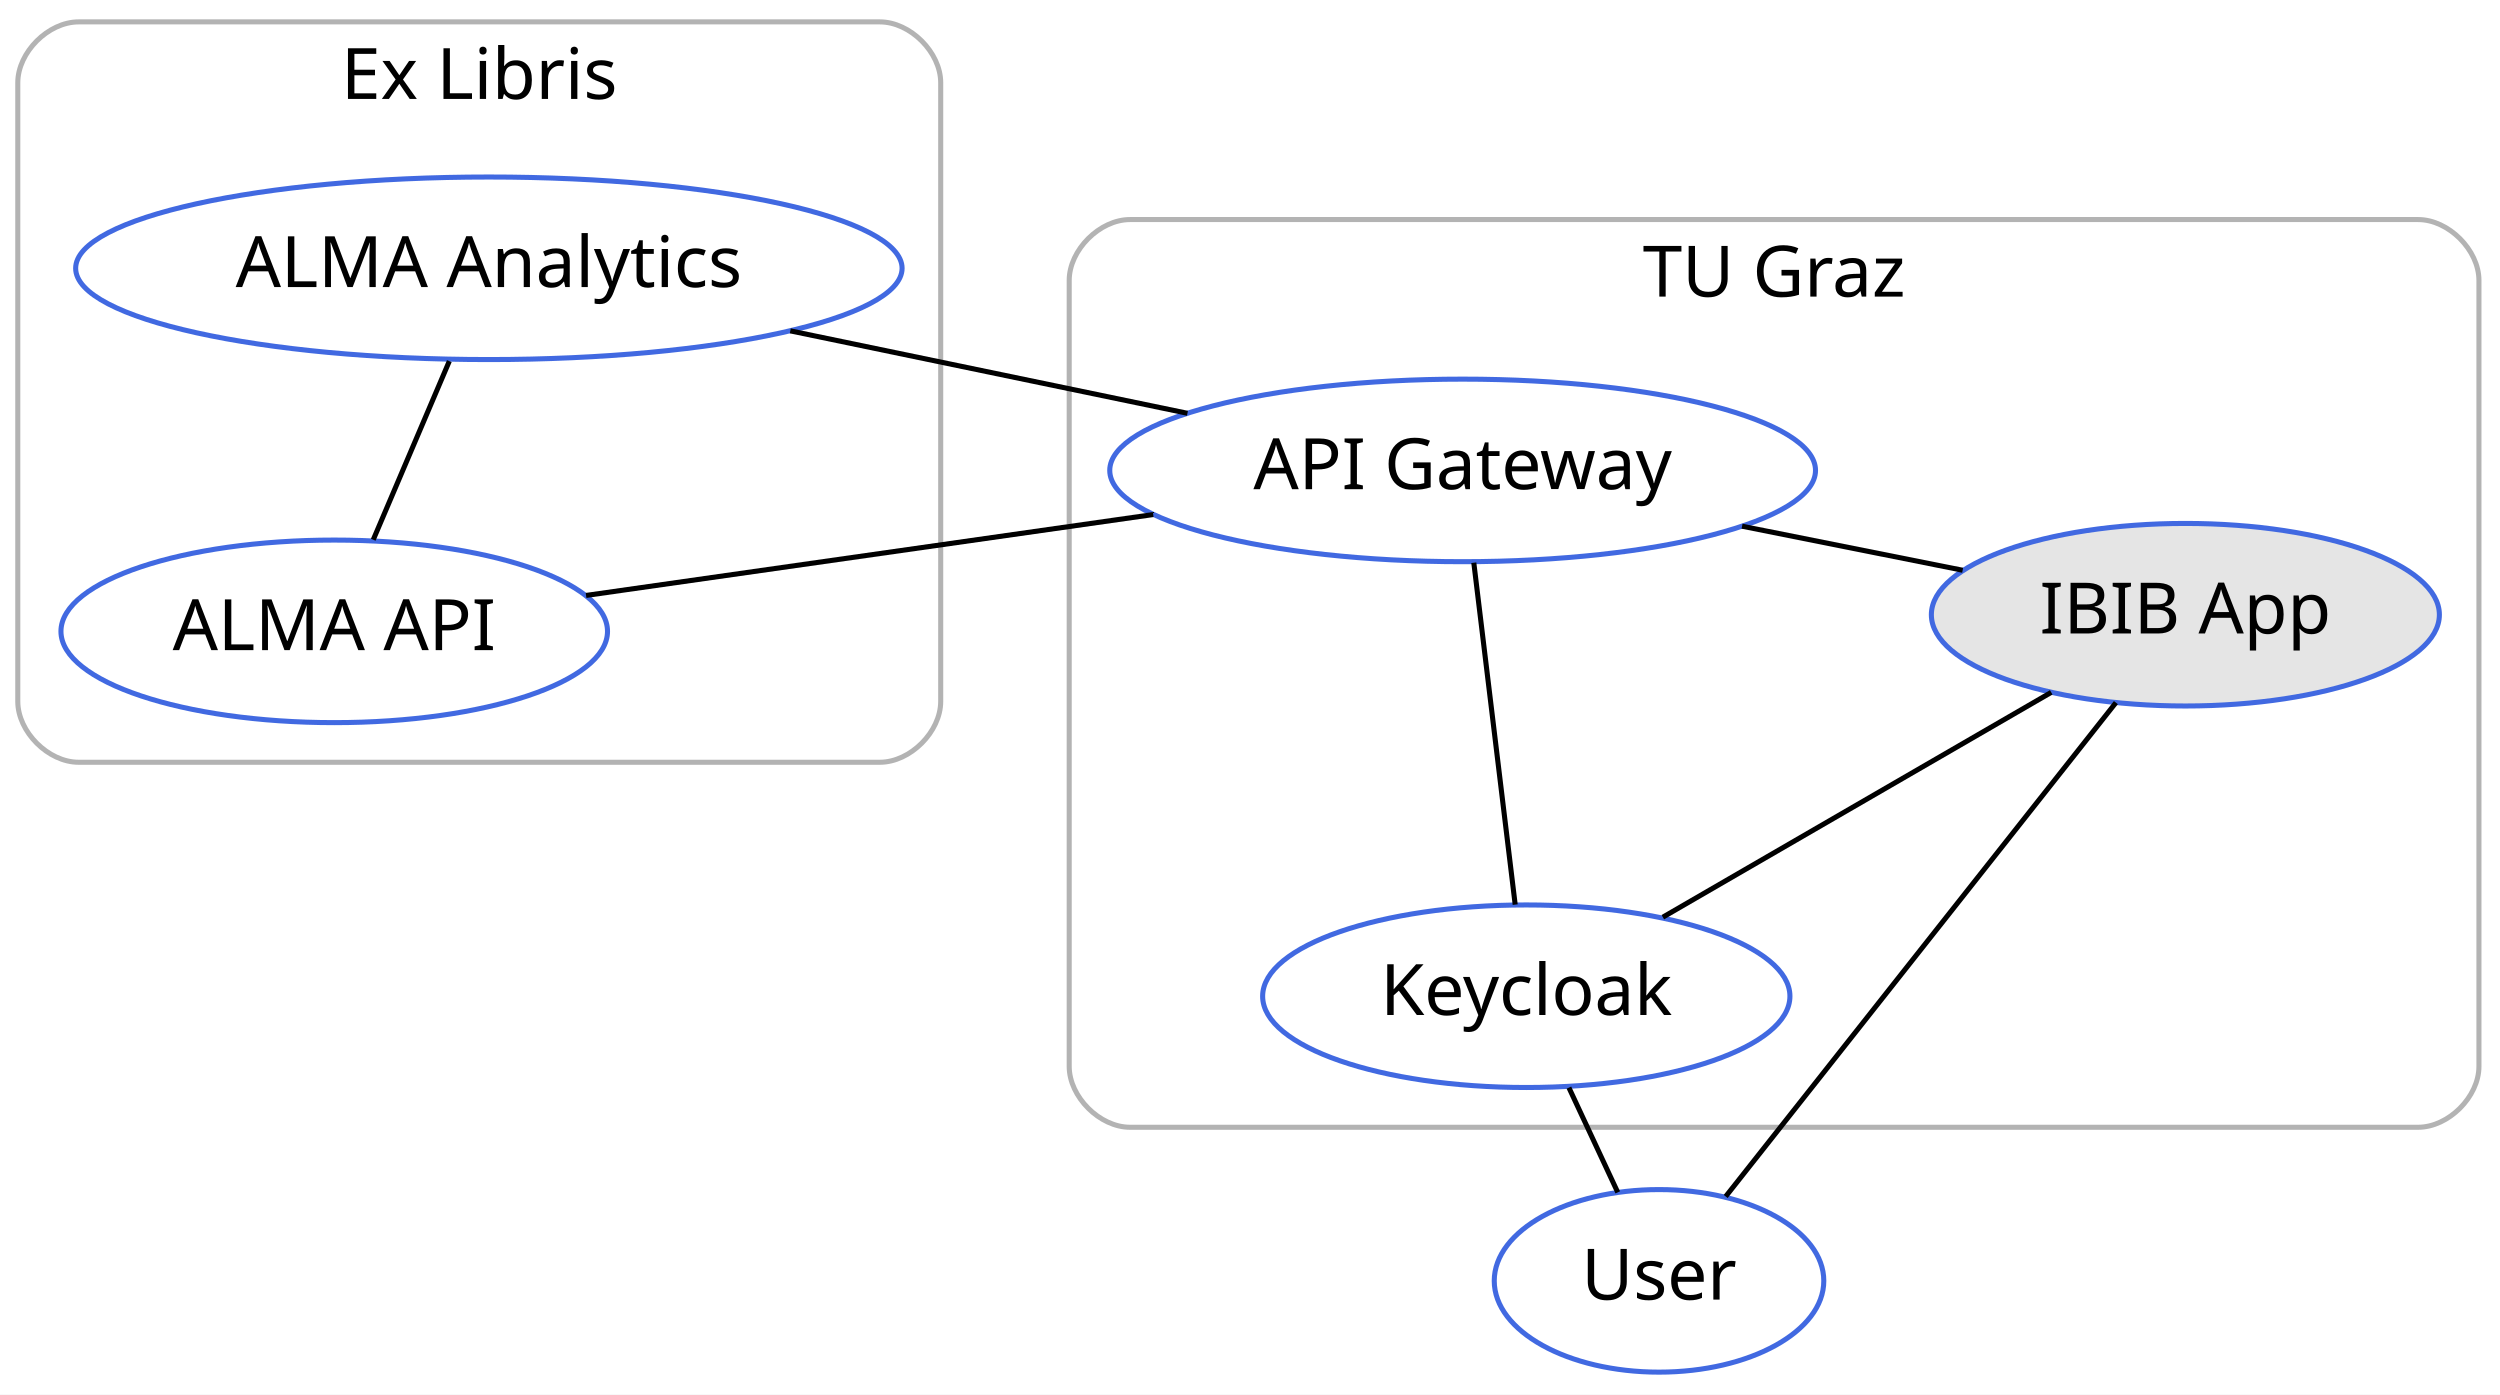
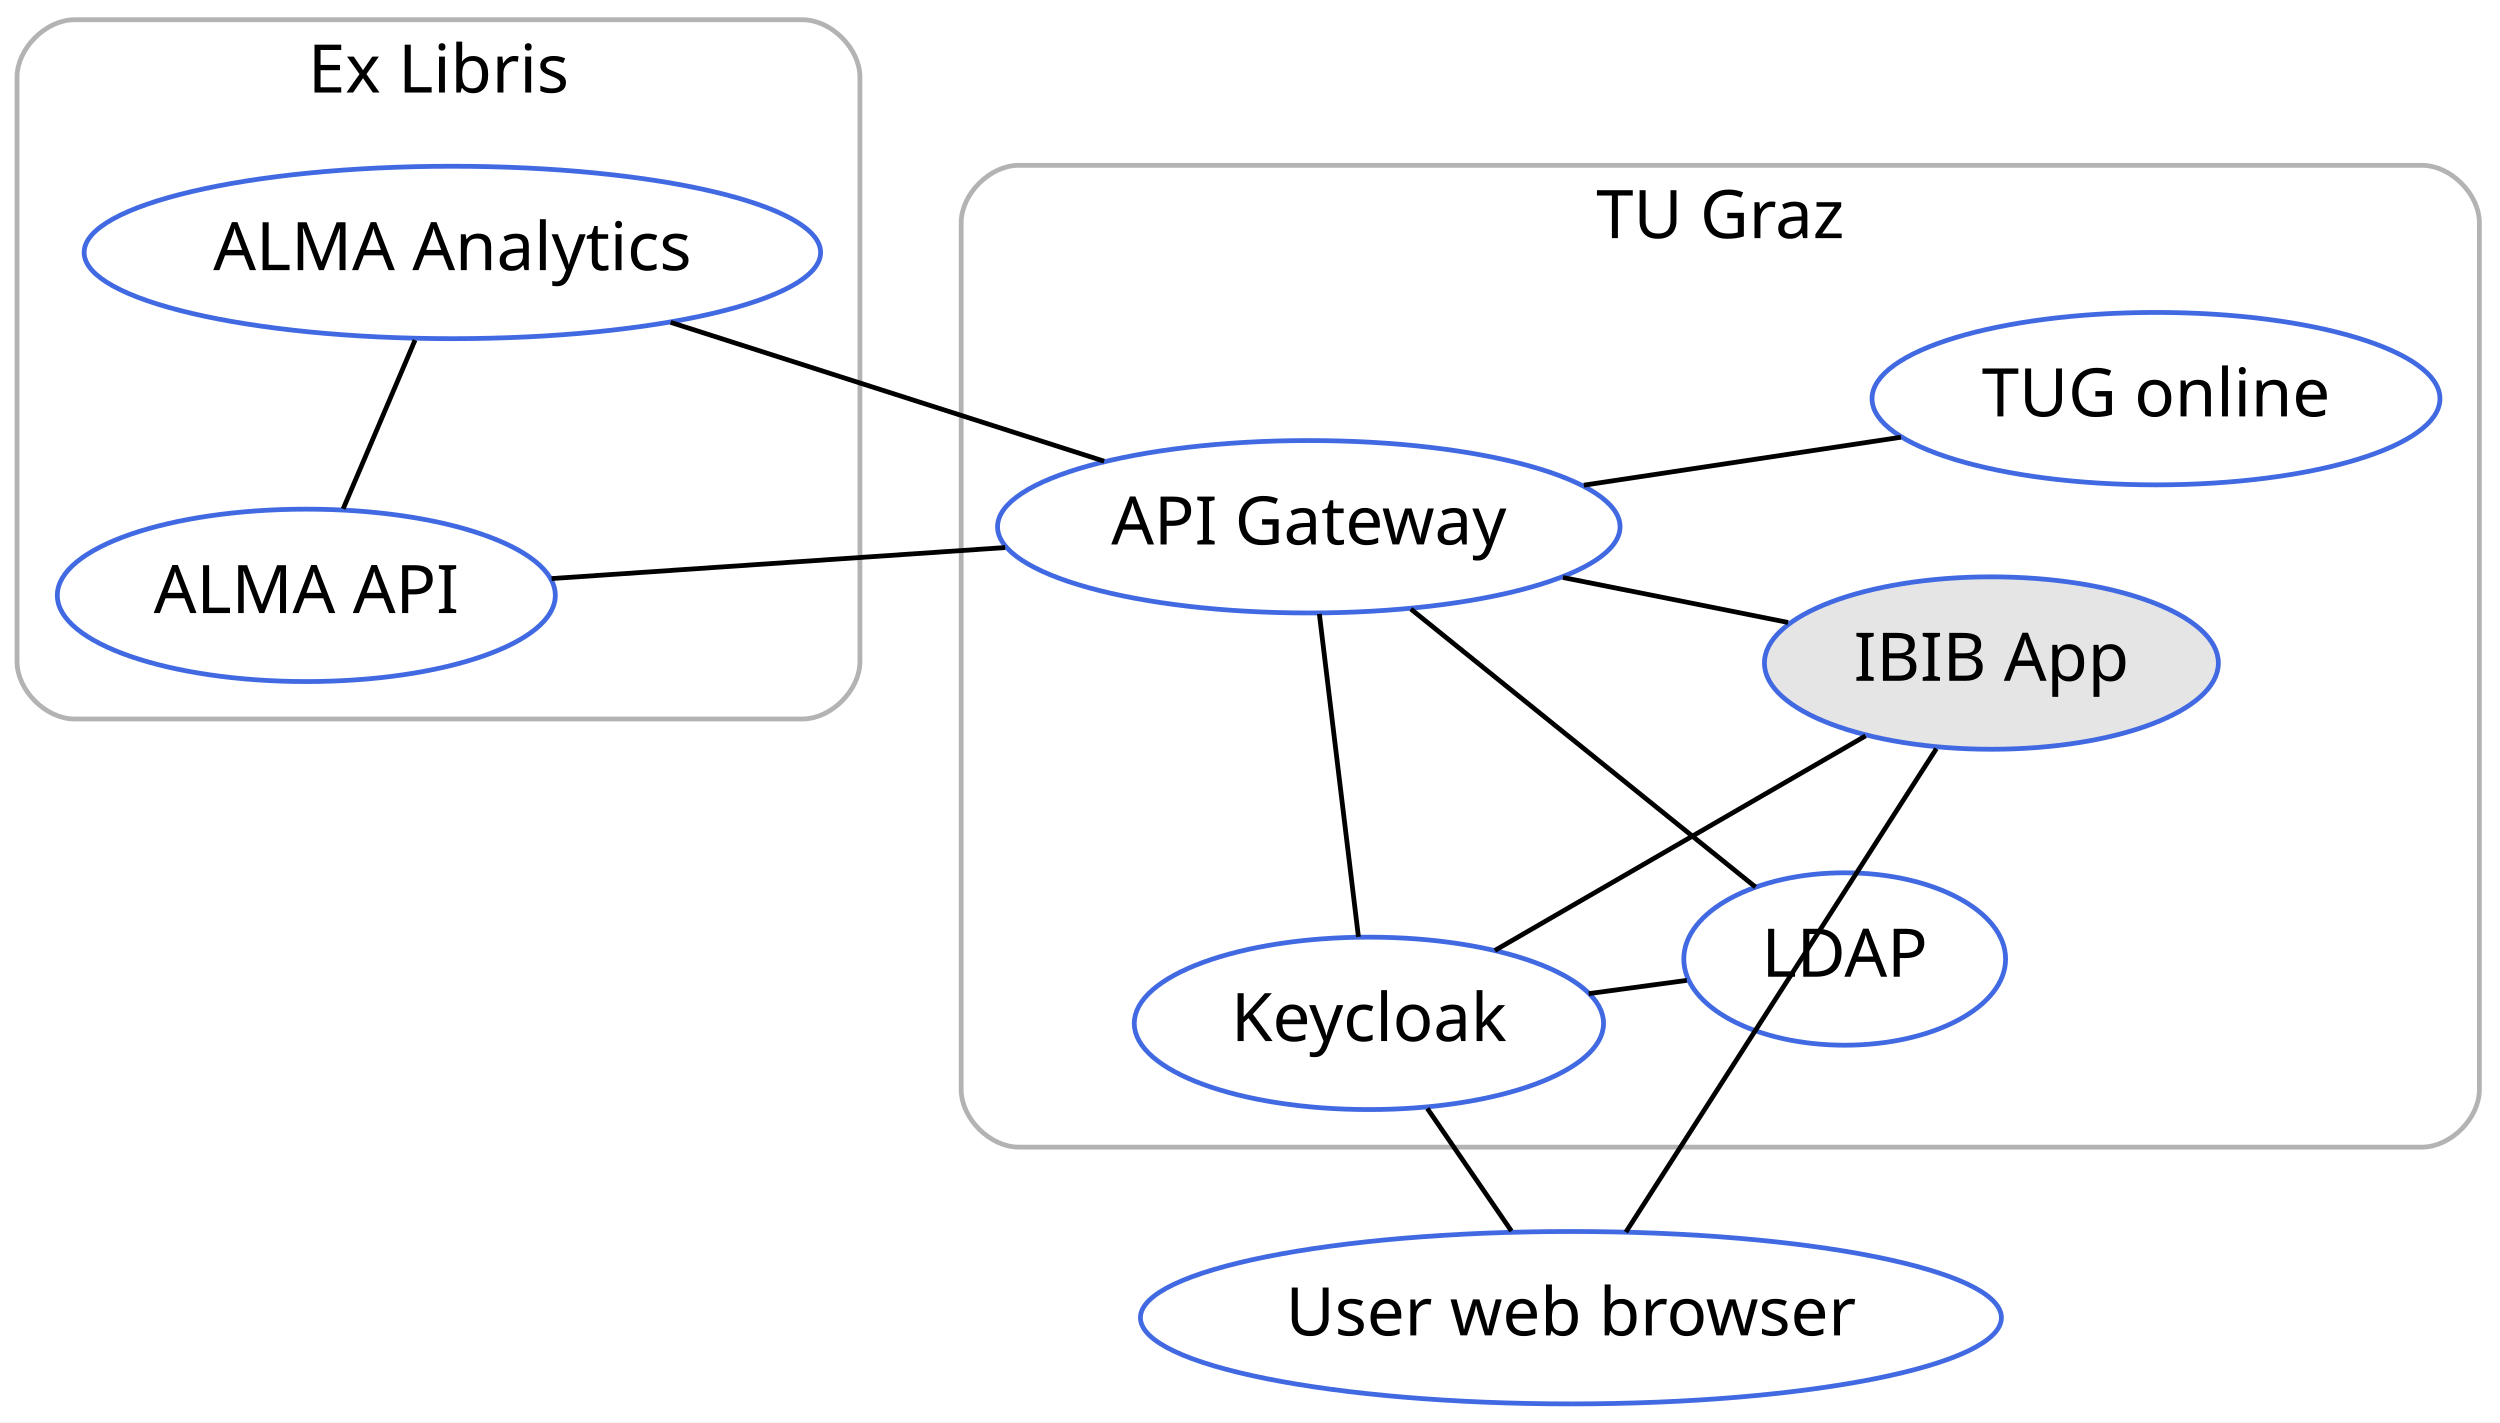
- <svg xmlns="http://www.w3.org/2000/svg" width="493pt" height="275pt" viewBox="0.00 0.00 493.00 275.00">
-   <g id="graph0" class="graph" transform="scale(1 1) rotate(0) translate(4 271)">
-     <polygon fill="#ffffff" stroke="transparent" points="-4,4 -4,-271 489,-271 489,4 -4,4" />
+ <svg xmlns="http://www.w3.org/2000/svg" width="522pt" height="297pt" viewBox="0.00 0.00 522.00 297.00">
+   <g id="graph0" class="graph" transform="scale(1 1) rotate(0) translate(4 293)">
+     <polygon fill="#ffffff" stroke="transparent" points="-4,4 -4,-293 518,-293 518,4 -4,4" />
    <g id="clust1" class="cluster">
-       <path fill="none" stroke="#b3b3b3" d="M11.507,-120.683C11.507,-120.683 169.507,-120.683 169.507,-120.683 175.507,-120.683 181.507,-126.683 181.507,-132.683 181.507,-132.683 181.507,-254.683 181.507,-254.683 181.507,-260.683 175.507,-266.683 169.507,-266.683 169.507,-266.683 11.507,-266.683 11.507,-266.683 5.507,-266.683 -.493,-260.683 -.493,-254.683 -.493,-254.683 -.493,-132.683 -.493,-132.683 -.493,-126.683 5.507,-120.683 11.507,-120.683" />
-       <text text-anchor="middle" x="90.507" y="-251.483" font-family="sans-serif" font-size="14.00" fill="#000000">Ex Libris</text>
+       <path fill="none" stroke="#b3b3b3" d="M11.555,-142.876C11.555,-142.876 163.555,-142.876 163.555,-142.876 169.555,-142.876 175.555,-148.876 175.555,-154.876 175.555,-154.876 175.555,-276.877 175.555,-276.877 175.555,-282.877 169.555,-288.877 163.555,-288.877 163.555,-288.877 11.555,-288.877 11.555,-288.877 5.555,-288.877 -.445,-282.877 -.445,-276.877 -.445,-276.877 -.445,-154.876 -.445,-154.876 -.445,-148.876 5.555,-142.876 11.555,-142.876" />
+       <text text-anchor="middle" x="87.555" y="-273.676" font-family="sans-serif" font-size="14.00" fill="#000000">Ex Libris</text>
    </g>
    <g id="clust2" class="cluster">
-       <path fill="none" stroke="#b3b3b3" d="M218.847,-48.703C218.847,-48.703 472.847,-48.703 472.847,-48.703 478.847,-48.703 484.847,-54.703 484.847,-60.703 484.847,-60.703 484.847,-215.703 484.847,-215.703 484.847,-221.703 478.847,-227.703 472.847,-227.703 472.847,-227.703 218.847,-227.703 218.847,-227.703 212.847,-227.703 206.847,-221.703 206.847,-215.703 206.847,-215.703 206.847,-60.703 206.847,-60.703 206.847,-54.703 212.847,-48.703 218.847,-48.703" />
-       <text text-anchor="middle" x="345.847" y="-212.503" font-family="sans-serif" font-size="14.00" fill="#000000">TU Graz</text>
+       <path fill="none" stroke="#b3b3b3" d="M208.694,-53.48C208.694,-53.48 501.694,-53.48 501.694,-53.48 507.694,-53.48 513.694,-59.48 513.694,-65.48 513.694,-65.48 513.694,-246.48 513.694,-246.48 513.694,-252.48 507.694,-258.48 501.694,-258.48 501.694,-258.48 208.694,-258.48 208.694,-258.48 202.694,-258.48 196.694,-252.48 196.694,-246.48 196.694,-246.48 196.694,-65.48 196.694,-65.48 196.694,-59.48 202.694,-53.48 208.694,-53.48" />
+       <text text-anchor="middle" x="355.194" y="-243.28" font-family="sans-serif" font-size="14.00" fill="#000000">TU Graz</text>
    </g>
    <g id="node1" class="node">
-       <ellipse fill="none" stroke="#4169e1" cx="61.91" cy="-146.497" rx="53.891" ry="18" />
-       <text text-anchor="middle" x="61.91" y="-142.797" font-family="sans-serif" font-size="14.00" fill="#000000">ALMA API</text>
+       <ellipse fill="none" stroke="#4169e1" cx="59.958" cy="-168.69" rx="51.991" ry="18" />
+       <text text-anchor="middle" x="59.958" y="-164.99" font-family="sans-serif" font-size="14.00" fill="#000000">ALMA API</text>
    </g>
    <g id="node2" class="node">
-       <ellipse fill="none" stroke="#4169e1" cx="92.405" cy="-218.094" rx="81.486" ry="18" />
-       <text text-anchor="middle" x="92.405" y="-214.394" font-family="sans-serif" font-size="14.00" fill="#000000">ALMA Analytics</text>
+       <ellipse fill="none" stroke="#4169e1" cx="90.454" cy="-240.287" rx="76.887" ry="18" />
+       <text text-anchor="middle" x="90.454" y="-236.587" font-family="sans-serif" font-size="14.00" fill="#000000">ALMA Analytics</text>
    </g>
    <g id="edge2" class="edge">
-       <path fill="none" stroke="#000000" d="M69.605,-164.564C74.193,-175.335 80.001,-188.97 84.606,-199.784" />
+       <path fill="none" stroke="#000000" d="M67.653,-186.757C72.241,-197.528 78.049,-211.164 82.655,-221.977" />
    </g>
    <g id="node3" class="node">
-       <ellipse fill="none" stroke="#4169e1" cx="284.431" cy="-178.234" rx="69.588" ry="18" />
-       <text text-anchor="middle" x="284.431" y="-174.534" font-family="sans-serif" font-size="14.00" fill="#000000">API Gateway</text>
+       <ellipse fill="none" stroke="#4169e1" cx="269.278" cy="-183.012" rx="64.989" ry="18" />
+       <text text-anchor="middle" x="269.278" y="-179.312" font-family="sans-serif" font-size="14.00" fill="#000000">API Gateway</text>
    </g>
    <g id="edge3" class="edge">
-       <path fill="none" stroke="#000000" d="M111.571,-153.58C144.618,-158.293 188.253,-164.517 223.413,-169.532" />
+       <path fill="none" stroke="#000000" d="M111.163,-172.194C139.727,-174.148 175.552,-176.599 205.876,-178.674" />
    </g>
    <g id="edge1" class="edge">
-       <path fill="none" stroke="#000000" d="M151.849,-205.755C176.852,-200.565 205.746,-194.567 230.166,-189.499" />
+       <path fill="none" stroke="#000000" d="M136.041,-225.686C163.877,-216.77 199.242,-205.444 226.54,-196.7" />
+     </g>
+     <g id="node4" class="node">
+       <ellipse fill="none" stroke="#4169e1" cx="381.171" cy="-92.762" rx="33.595" ry="18" />
+       <text text-anchor="middle" x="381.171" y="-89.062" font-family="sans-serif" font-size="14.00" fill="#000000">LDAP</text>
+     </g>
+     <g id="edge4" class="edge">
+       <path fill="none" stroke="#000000" d="M290.588,-165.824C311.385,-149.049 342.711,-123.782 362.541,-107.788" />
    </g>
    <g id="node5" class="node">
-       <ellipse fill="#e5e5e5" stroke="#4169e1" cx="426.955" cy="-149.778" rx="50.091" ry="18" />
-       <text text-anchor="middle" x="426.955" y="-146.078" font-family="sans-serif" font-size="14.00" fill="#000000">IBIB App</text>
-     </g>
-     <g id="edge4" class="edge">
-       <path fill="none" stroke="#000000" d="M339.535,-167.232C353.948,-164.355 369.292,-161.291 383.036,-158.547" />
-     </g>
-     <g id="node4" class="node">
-       <ellipse fill="none" stroke="#4169e1" cx="296.982" cy="-74.545" rx="51.991" ry="18" />
-       <text text-anchor="middle" x="296.982" y="-70.845" font-family="sans-serif" font-size="14.00" fill="#000000">Keycloak</text>
+       <ellipse fill="none" stroke="#4169e1" cx="446.171" cy="-209.762" rx="59.29" ry="18" />
+       <text text-anchor="middle" x="446.171" y="-206.062" font-family="sans-serif" font-size="14.00" fill="#000000">TUG online</text>
    </g>
    <g id="edge6" class="edge">
-       <path fill="none" stroke="#000000" d="M294.796,-92.606C292.506,-111.522 288.93,-141.064 286.634,-160.032" />
+       <path fill="none" stroke="#000000" d="M326.71,-191.697C347.996,-194.916 372.026,-198.549 392.924,-201.71" />
+     </g>
+     <g id="node7" class="node">
+       <ellipse fill="#e5e5e5" stroke="#4169e1" cx="411.802" cy="-154.555" rx="47.392" ry="18" />
+       <text text-anchor="middle" x="411.802" y="-150.855" font-family="sans-serif" font-size="14.00" fill="#000000">IBIB App</text>
    </g>
    <g id="edge5" class="edge">
-       <path fill="none" stroke="#000000" d="M323.912,-90.133C346.368,-103.131 378.183,-121.547 400.504,-134.467" />
+       <path fill="none" stroke="#000000" d="M322.349,-172.416C337.861,-169.318 354.606,-165.975 369.366,-163.028" />
    </g>
    <g id="node6" class="node">
-       <ellipse fill="none" stroke="#4169e1" cx="323.159" cy="-18.415" rx="32.494" ry="18" />
-       <text text-anchor="middle" x="323.159" y="-14.715" font-family="sans-serif" font-size="14.00" fill="#000000">User</text>
+       <ellipse fill="none" stroke="#4169e1" cx="281.829" cy="-79.323" rx="48.993" ry="18" />
+       <text text-anchor="middle" x="281.829" y="-75.623" font-family="sans-serif" font-size="14.00" fill="#000000">Keycloak</text>
    </g>
    <g id="edge8" class="edge">
-       <path fill="none" stroke="#000000" d="M315.02,-35.867C311.958,-42.432 308.473,-49.906 305.387,-56.522" />
+       <path fill="none" stroke="#000000" d="M279.642,-97.384C277.353,-116.299 273.777,-145.841 271.481,-164.81" />
+     </g>
+     <g id="edge9" class="edge">
+       <path fill="none" stroke="#000000" d="M327.719,-85.531C334.633,-86.466 341.646,-87.415 348.216,-88.304" />
    </g>
    <g id="edge7" class="edge">
-       <path fill="none" stroke="#000000" d="M336.305,-35.053C356.052,-60.044 393.191,-107.047 413.257,-132.442" />
+       <path fill="none" stroke="#000000" d="M308.131,-94.547C330.68,-107.6 363,-126.308 385.539,-139.353" />
+     </g>
+     <g id="node8" class="node">
+       <ellipse fill="none" stroke="#4169e1" cx="324.006" cy="-17.865" rx="89.885" ry="18" />
+       <text text-anchor="middle" x="324.006" y="-14.165" font-family="sans-serif" font-size="14.00" fill="#000000">User web browser</text>
+     </g>
+     <g id="edge11" class="edge">
+       <path fill="none" stroke="#000000" d="M311.579,-35.972C306.039,-44.045 299.533,-53.524 294.021,-61.557" />
+     </g>
+     <g id="edge10" class="edge">
+       <path fill="none" stroke="#000000" d="M335.483,-35.735C352.31,-61.931 383.494,-110.482 400.321,-136.681" />
    </g>
  </g>
</svg>
